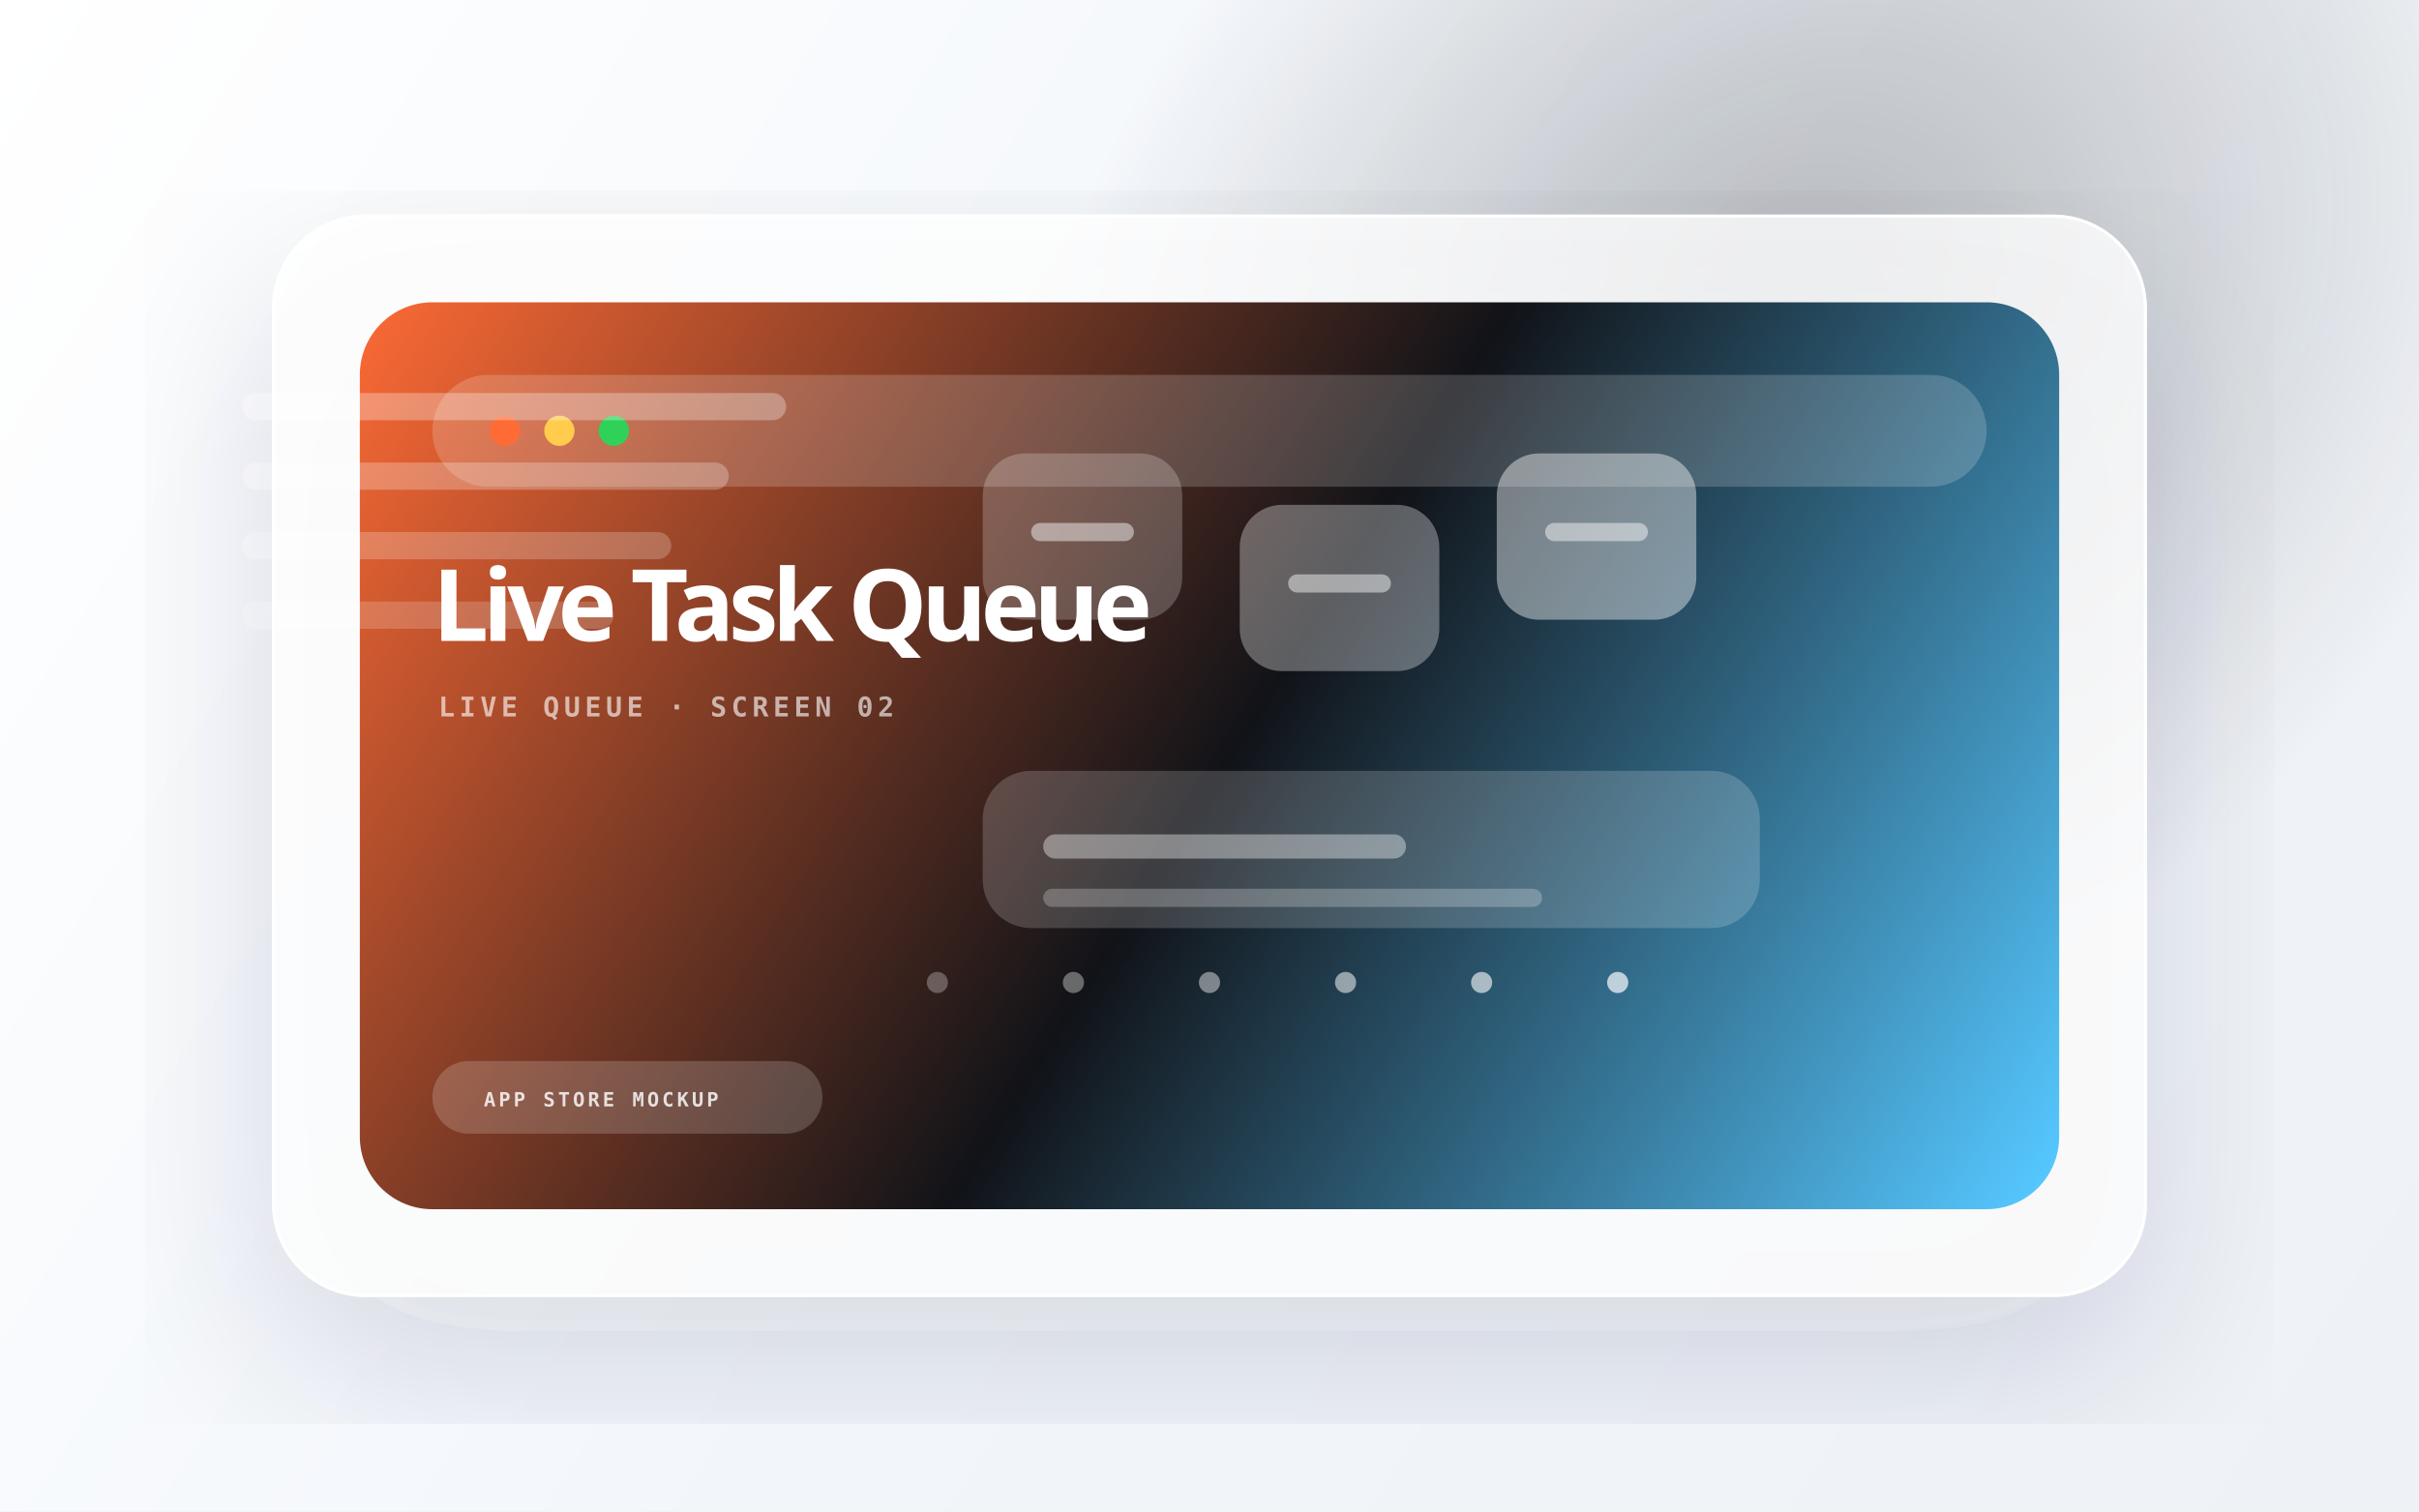
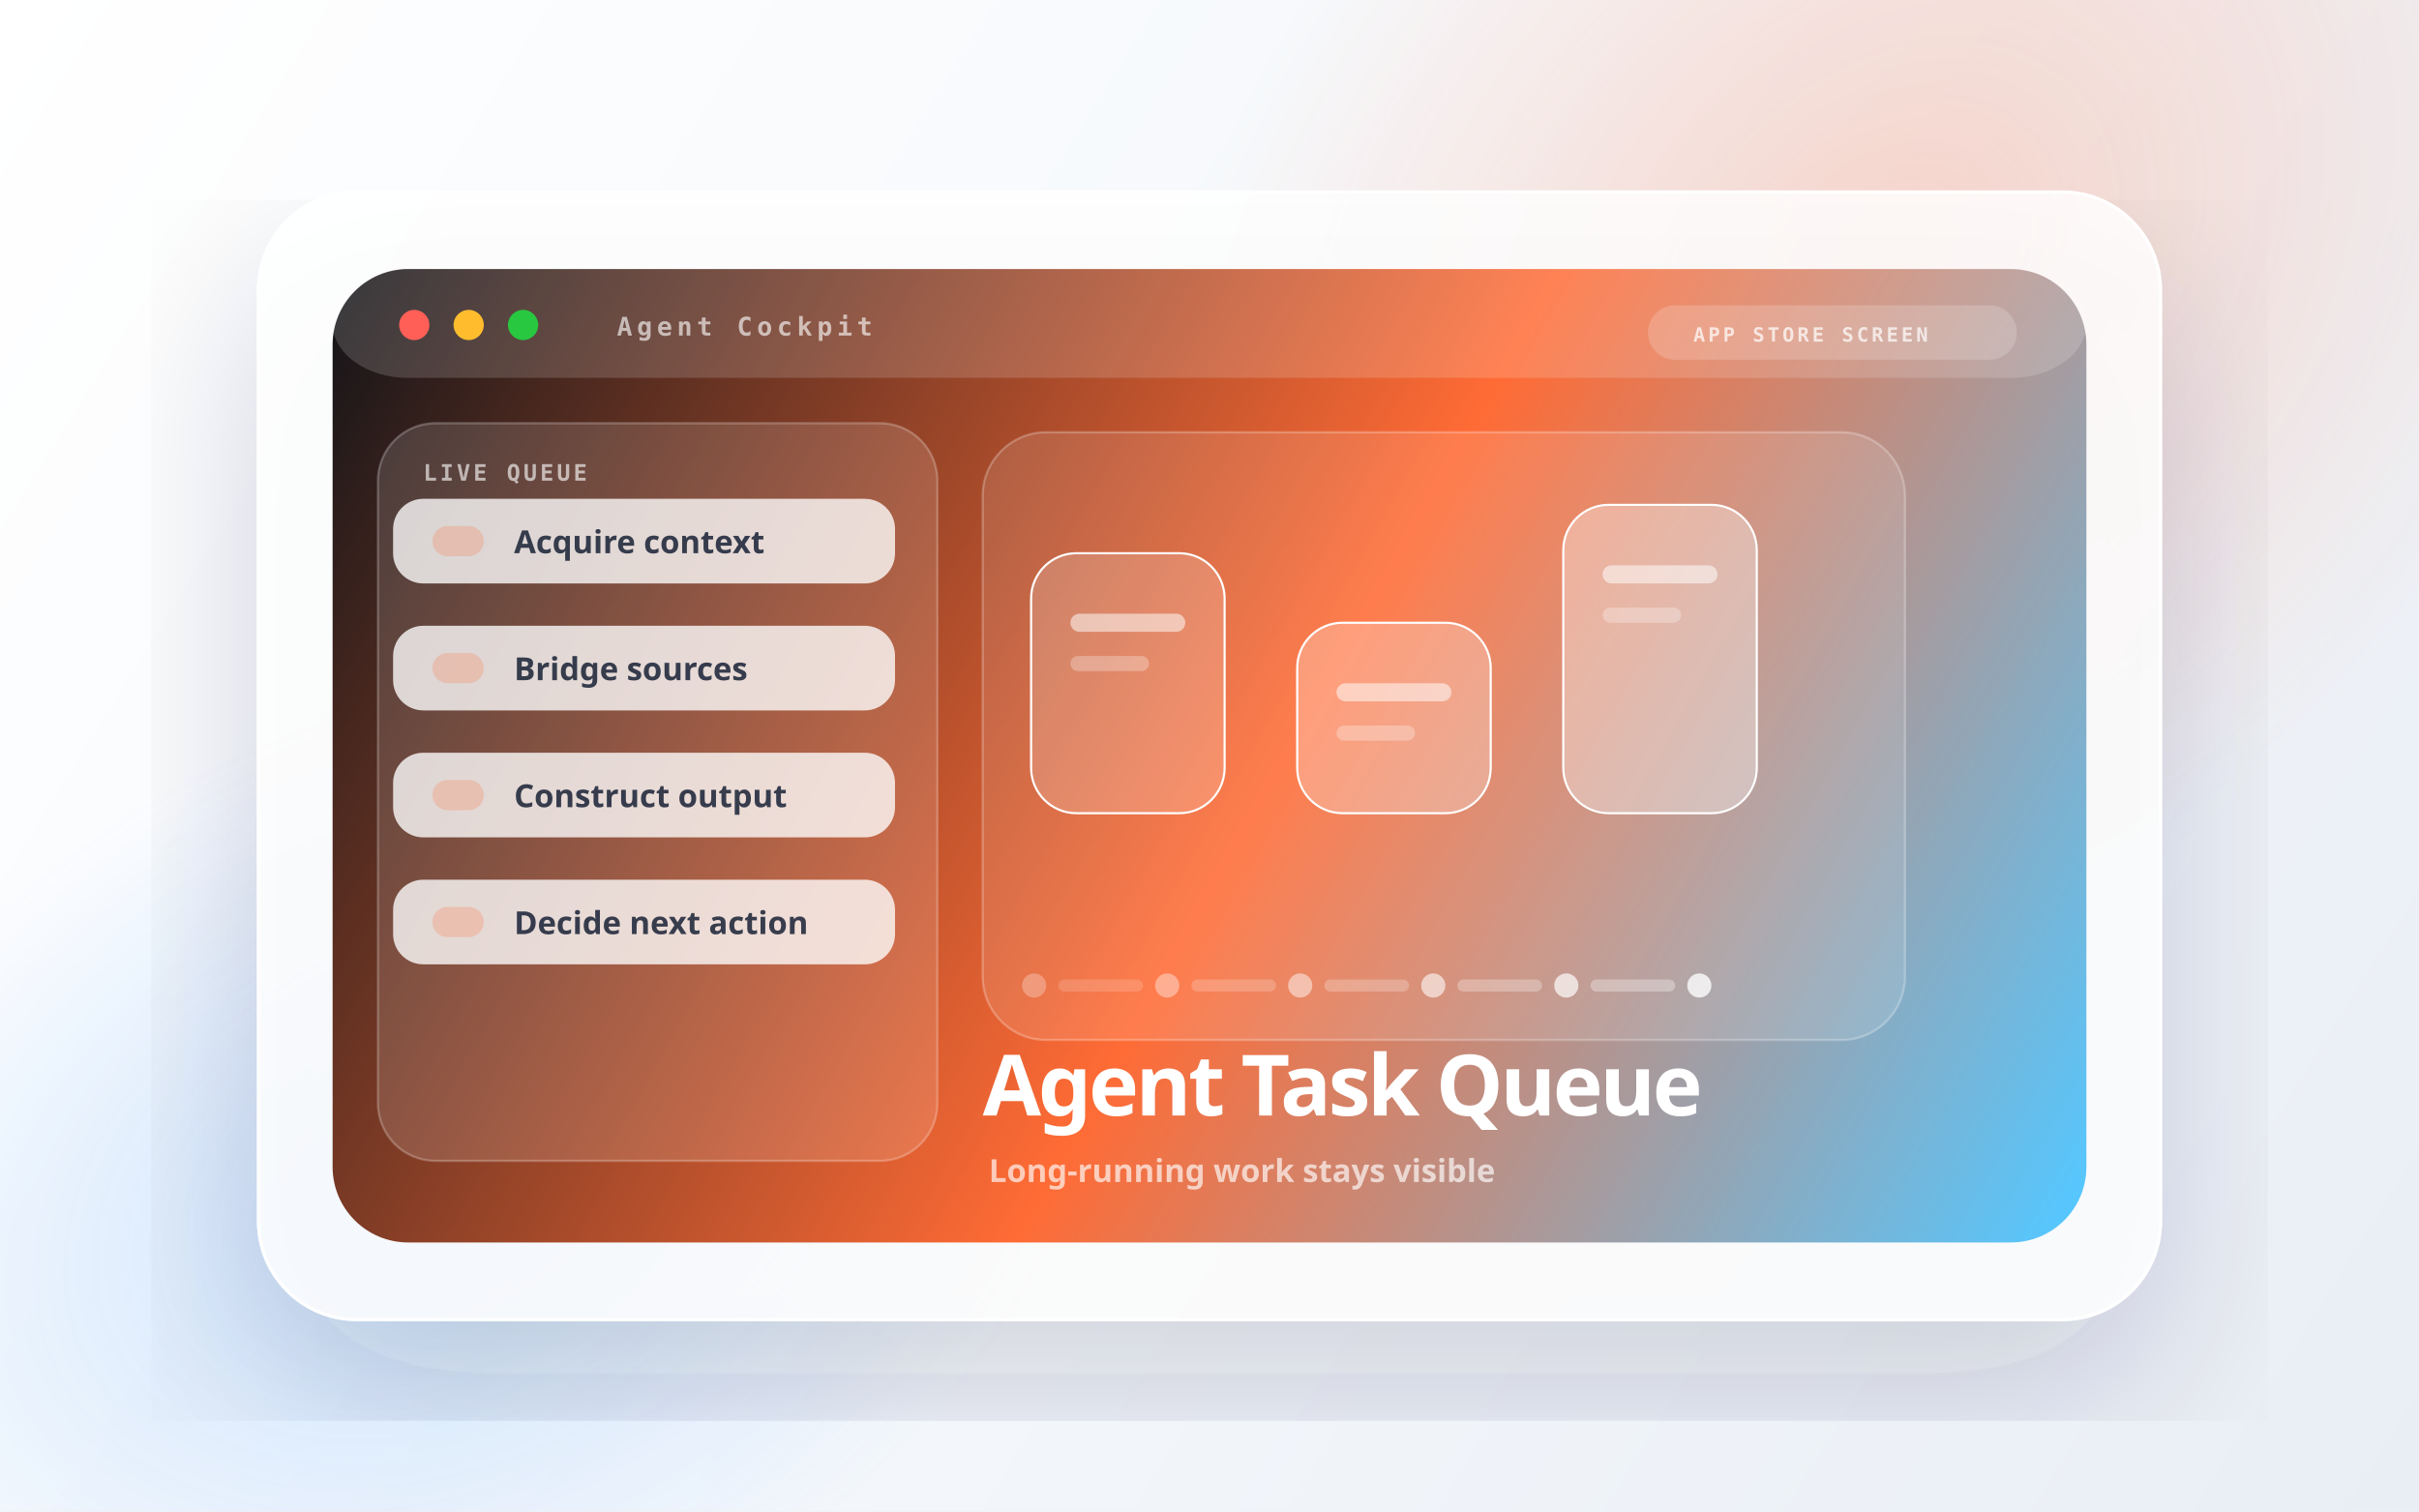
<svg xmlns="http://www.w3.org/2000/svg" width="1600" height="1000" viewBox="0 0 1600 1000" fill="none">
  <defs>
    <linearGradient id="bg" x1="0" y1="0" x2="1600" y2="1000" gradientUnits="userSpaceOnUse">
      <stop stop-color="#FFFFFF" />
-       <stop offset="0.5" stop-color="#F2F6FB" />
-       <stop offset="1" stop-color="#EEF1F5" />
+       <stop offset="0.46" stop-color="#F5F8FC" />
+       <stop offset="1" stop-color="#E9EEF5" />
    </linearGradient>
-     <linearGradient id="app" x1="250" y1="165" x2="1320" y2="835" gradientUnits="userSpaceOnUse">
-       <stop stop-color="#FF6B35" />
-       <stop offset="0.52" stop-color="#111318" />
+     <linearGradient id="app" x1="216" y1="182" x2="1360" y2="826" gradientUnits="userSpaceOnUse">
+       <stop stop-color="#111318" />
+       <stop offset="0.54" stop-color="#FF6B35" />
      <stop offset="1" stop-color="#55C7FF" />
    </linearGradient>
-     <radialGradient id="halo" cx="0" cy="0" r="1" gradientUnits="userSpaceOnUse" gradientTransform="translate(1180 220) rotate(135) scale(560 440)">
-       <stop stop-color="#111318" stop-opacity="0.28" />
-       <stop offset="1" stop-color="#111318" stop-opacity="0" />
+     <radialGradient id="haloA" cx="0" cy="0" r="1" gradientUnits="userSpaceOnUse" gradientTransform="translate(1250 180) rotate(135) scale(560 420)">
+       <stop stop-color="#FF6B35" stop-opacity="0.25" />
+       <stop offset="1" stop-color="#FF6B35" stop-opacity="0" />
    </radialGradient>
-     <filter id="shadow" x="96" y="78" width="1408" height="864" filterUnits="userSpaceOnUse" color-interpolation-filters="sRGB">
-       <feDropShadow dx="0" dy="48" stdDeviation="64" flood-color="#203044" flood-opacity="0.18" />
+     <radialGradient id="haloB" cx="0" cy="0" r="1" gradientUnits="userSpaceOnUse" gradientTransform="translate(290 790) rotate(-25) scale(460 320)">
+       <stop stop-color="#007AFF" stop-opacity="0.18" />
+       <stop offset="1" stop-color="#007AFF" stop-opacity="0" />
+     </radialGradient>
+     <filter id="shadow" x="100" y="80" width="1400" height="860" filterUnits="userSpaceOnUse" color-interpolation-filters="sRGB">
+       <feDropShadow dx="0" dy="52" stdDeviation="62" flood-color="#203044" flood-opacity="0.20" />
    </filter>
  </defs>
  <rect width="1600" height="1000" fill="url(#bg)" />
-   <rect width="1600" height="1000" fill="url(#halo)" />
+   <rect width="1600" height="1000" fill="url(#haloA)" />
+   <rect width="1600" height="1000" fill="url(#haloB)" />
  <g filter="url(#shadow)">
-     <rect x="180" y="142" width="1240" height="716" rx="62" fill="white" fill-opacity="0.76" />
-     <rect x="181" y="143" width="1238" height="714" rx="61" stroke="white" stroke-opacity="0.94" stroke-width="2" />
+     <rect x="170" y="126" width="1260" height="748" rx="66" fill="white" fill-opacity="0.82" />
+     <rect x="171" y="127" width="1258" height="746" rx="65" stroke="white" stroke-opacity="0.95" stroke-width="2" />
  </g>
-   <rect x="238" y="200" width="1124" height="600" rx="48" fill="url(#app)" />
-   <rect x="286" y="248" width="1028" height="74" rx="37" fill="white" fill-opacity="0.18" />
-   <circle cx="334" cy="285" r="10" fill="#FF6B35" />
-   <circle cx="370" cy="285" r="10" fill="#FFCC4D" />
-   <circle cx="406" cy="285" r="10" fill="#30D158" />
-   <text x="286" y="424" fill="white" font-family="Instrument Sans, PingFang SC, sans-serif" font-size="66" font-weight="800" letter-spacing="-4">Live Task Queue</text>
-   <text x="290" y="474" fill="white" fill-opacity="0.62" font-family="IBM Plex Mono, monospace" font-size="18" font-weight="700" letter-spacing="3">LIVE QUEUE · SCREEN 02</text>
-   <rect x="160" y="260" width="360" height="18" rx="9" fill="white" fill-opacity="0.30" />
-   <rect x="160" y="306" width="322" height="18" rx="9" fill="white" fill-opacity="0.26" />
-   <rect x="160" y="352" width="284" height="18" rx="9" fill="white" fill-opacity="0.22" />
-   <rect x="160" y="398" width="246" height="18" rx="9" fill="white" fill-opacity="0.18" />
-   <rect x="650" y="300" width="132" height="110" rx="28" fill="white" fill-opacity="0.22" />
-   <rect x="682" y="346" width="68" height="12" rx="6" fill="white" fill-opacity="0.46" />
-   <rect x="820" y="334" width="132" height="110" rx="28" fill="white" fill-opacity="0.32" />
-   <rect x="852" y="380" width="68" height="12" rx="6" fill="white" fill-opacity="0.46" />
-   <rect x="990" y="300" width="132" height="110" rx="28" fill="white" fill-opacity="0.42" />
-   <rect x="1022" y="346" width="68" height="12" rx="6" fill="white" fill-opacity="0.46" />
-   <rect x="650" y="510" width="514" height="104" rx="32" fill="white" fill-opacity="0.18" />
-   <rect x="690" y="552" width="240" height="16" rx="8" fill="white" fill-opacity="0.38" />
-   <rect x="690" y="588" width="330" height="12" rx="6" fill="white" fill-opacity="0.24" />
-   <circle cx="620" cy="650" r="7" fill="white" fill-opacity="0.28" />
-   <circle cx="710" cy="650" r="7" fill="white" fill-opacity="0.36" />
-   <circle cx="800" cy="650" r="7" fill="white" fill-opacity="0.44" />
-   <circle cx="890" cy="650" r="7" fill="white" fill-opacity="0.52" />
-   <circle cx="980" cy="650" r="7" fill="white" fill-opacity="0.60" />
-   <circle cx="1070" cy="650" r="7" fill="white" fill-opacity="0.68" />
-   <rect x="286" y="702" width="258" height="48" rx="24" fill="white" fill-opacity="0.18" />
-   <text x="320" y="732" fill="white" fill-opacity="0.82" font-family="IBM Plex Mono, monospace" font-size="13" font-weight="800" letter-spacing="2">APP STORE MOCKUP</text>
+   <rect x="220" y="178" width="1160" height="644" rx="50" fill="url(#app)" />
+   <rect x="220" y="178" width="1160" height="72" rx="50" fill="white" fill-opacity="0.16" />
+   <circle cx="274" cy="215" r="10" fill="#FF5F57" />
+   <circle cx="310" cy="215" r="10" fill="#FFBD2E" />
+   <circle cx="346" cy="215" r="10" fill="#28C840" />
+   <text x="408" y="222" fill="#FFFFFF" fill-opacity="0.62" font-family="IBM Plex Mono, monospace" font-size="17" font-weight="800" letter-spacing="3">Agent Cockpit</text>
+   <rect x="250" y="280" width="370" height="488" rx="38" fill="white" fill-opacity="0.14" stroke="white" stroke-opacity="0.24" stroke-width="1.5" />
+   <text x="280" y="318" fill="#FFFFFF" fill-opacity="0.62" font-family="IBM Plex Mono, monospace" font-size="15" font-weight="800" letter-spacing="2">LIVE QUEUE</text>
+   <rect x="260" y="330" width="332" height="56" rx="20" fill="#FFFFFF" fill-opacity="0.78" />
+   <rect x="286" y="348" width="34" height="20" rx="10" fill="#FF6B35" fill-opacity="0.22" />
+   <text x="340" y="366" fill="#162033" fill-opacity="0.84" font-family="Instrument Sans, PingFang SC, sans-serif" font-size="21" font-weight="700" letter-spacing="0">Acquire context</text>
+   <rect x="260" y="414" width="332" height="56" rx="20" fill="#FFFFFF" fill-opacity="0.78" />
+   <rect x="286" y="432" width="34" height="20" rx="10" fill="#FF6B35" fill-opacity="0.22" />
+   <text x="340" y="450" fill="#162033" fill-opacity="0.84" font-family="Instrument Sans, PingFang SC, sans-serif" font-size="21" font-weight="700" letter-spacing="0">Bridge sources</text>
+   <rect x="260" y="498" width="332" height="56" rx="20" fill="#FFFFFF" fill-opacity="0.78" />
+   <rect x="286" y="516" width="34" height="20" rx="10" fill="#FF6B35" fill-opacity="0.22" />
+   <text x="340" y="534" fill="#162033" fill-opacity="0.84" font-family="Instrument Sans, PingFang SC, sans-serif" font-size="21" font-weight="700" letter-spacing="0">Construct output</text>
+   <rect x="260" y="582" width="332" height="56" rx="20" fill="#FFFFFF" fill-opacity="0.78" />
+   <rect x="286" y="600" width="34" height="20" rx="10" fill="#FF6B35" fill-opacity="0.22" />
+   <text x="340" y="618" fill="#162033" fill-opacity="0.84" font-family="Instrument Sans, PingFang SC, sans-serif" font-size="21" font-weight="700" letter-spacing="0">Decide next action</text>
+   <rect x="650" y="286" width="610" height="402" rx="42" fill="white" fill-opacity="0.12" stroke="white" stroke-opacity="0.25" stroke-width="1.5" />
+   <rect x="682" y="366" width="128" height="172" rx="30" fill="#FFFFFF" fill-opacity="0.18" stroke="#FFFFFF" stroke-width="1.4" />
+   <rect x="708" y="406" width="76" height="12" rx="6" fill="#FFFFFF" fill-opacity="0.52" />
+   <rect x="708" y="434" width="52" height="10" rx="5" fill="#FFFFFF" fill-opacity="0.28" />
+   <rect x="858" y="412" width="128" height="126" rx="30" fill="#FFFFFF" fill-opacity="0.26" stroke="#FFFFFF" stroke-width="1.4" />
+   <rect x="884" y="452" width="76" height="12" rx="6" fill="#FFFFFF" fill-opacity="0.52" />
+   <rect x="884" y="480" width="52" height="10" rx="5" fill="#FFFFFF" fill-opacity="0.28" />
+   <rect x="1034" y="334" width="128" height="204" rx="30" fill="#FFFFFF" fill-opacity="0.34" stroke="#FFFFFF" stroke-width="1.4" />
+   <rect x="1060" y="374" width="76" height="12" rx="6" fill="#FFFFFF" fill-opacity="0.52" />
+   <rect x="1060" y="402" width="52" height="10" rx="5" fill="#FFFFFF" fill-opacity="0.28" />
+   <circle cx="684" cy="652" r="8" fill="white" fill-opacity="0.28" />
+   <rect x="700" y="648" width="56" height="8" rx="4" fill="#FFFFFF" fill-opacity="0.16" />
+   <circle cx="772" cy="652" r="8" fill="white" fill-opacity="0.38" />
+   <rect x="788" y="648" width="56" height="8" rx="4" fill="#FFFFFF" fill-opacity="0.2" />
+   <circle cx="860" cy="652" r="8" fill="white" fill-opacity="0.48" />
+   <rect x="876" y="648" width="56" height="8" rx="4" fill="#FFFFFF" fill-opacity="0.24" />
+   <circle cx="948" cy="652" r="8" fill="white" fill-opacity="0.58" />
+   <rect x="964" y="648" width="56" height="8" rx="4" fill="#FFFFFF" fill-opacity="0.28" />
+   <circle cx="1036" cy="652" r="8" fill="white" fill-opacity="0.68" />
+   <rect x="1052" y="648" width="56" height="8" rx="4" fill="#FFFFFF" fill-opacity="0.32" />
+   <circle cx="1124" cy="652" r="8" fill="white" fill-opacity="0.78" />
+   <text x="650" y="738" fill="#FFFFFF" fill-opacity="1" font-family="Instrument Sans, PingFang SC, sans-serif" font-size="56" font-weight="850" letter-spacing="-2">Agent Task Queue</text>
+   <text x="654" y="782" fill="#FFFFFF" fill-opacity="0.66" font-family="Instrument Sans, PingFang SC, sans-serif" font-size="21" font-weight="650" letter-spacing="0">Long-running work stays visible</text>
+   <rect x="1090" y="202" width="244" height="36" rx="18" fill="white" fill-opacity="0.18" />
+   <text x="1120" y="226" fill="#FFFFFF" fill-opacity="0.72" font-family="IBM Plex Mono, monospace" font-size="13" font-weight="800" letter-spacing="2">APP STORE SCREEN</text>
</svg>
